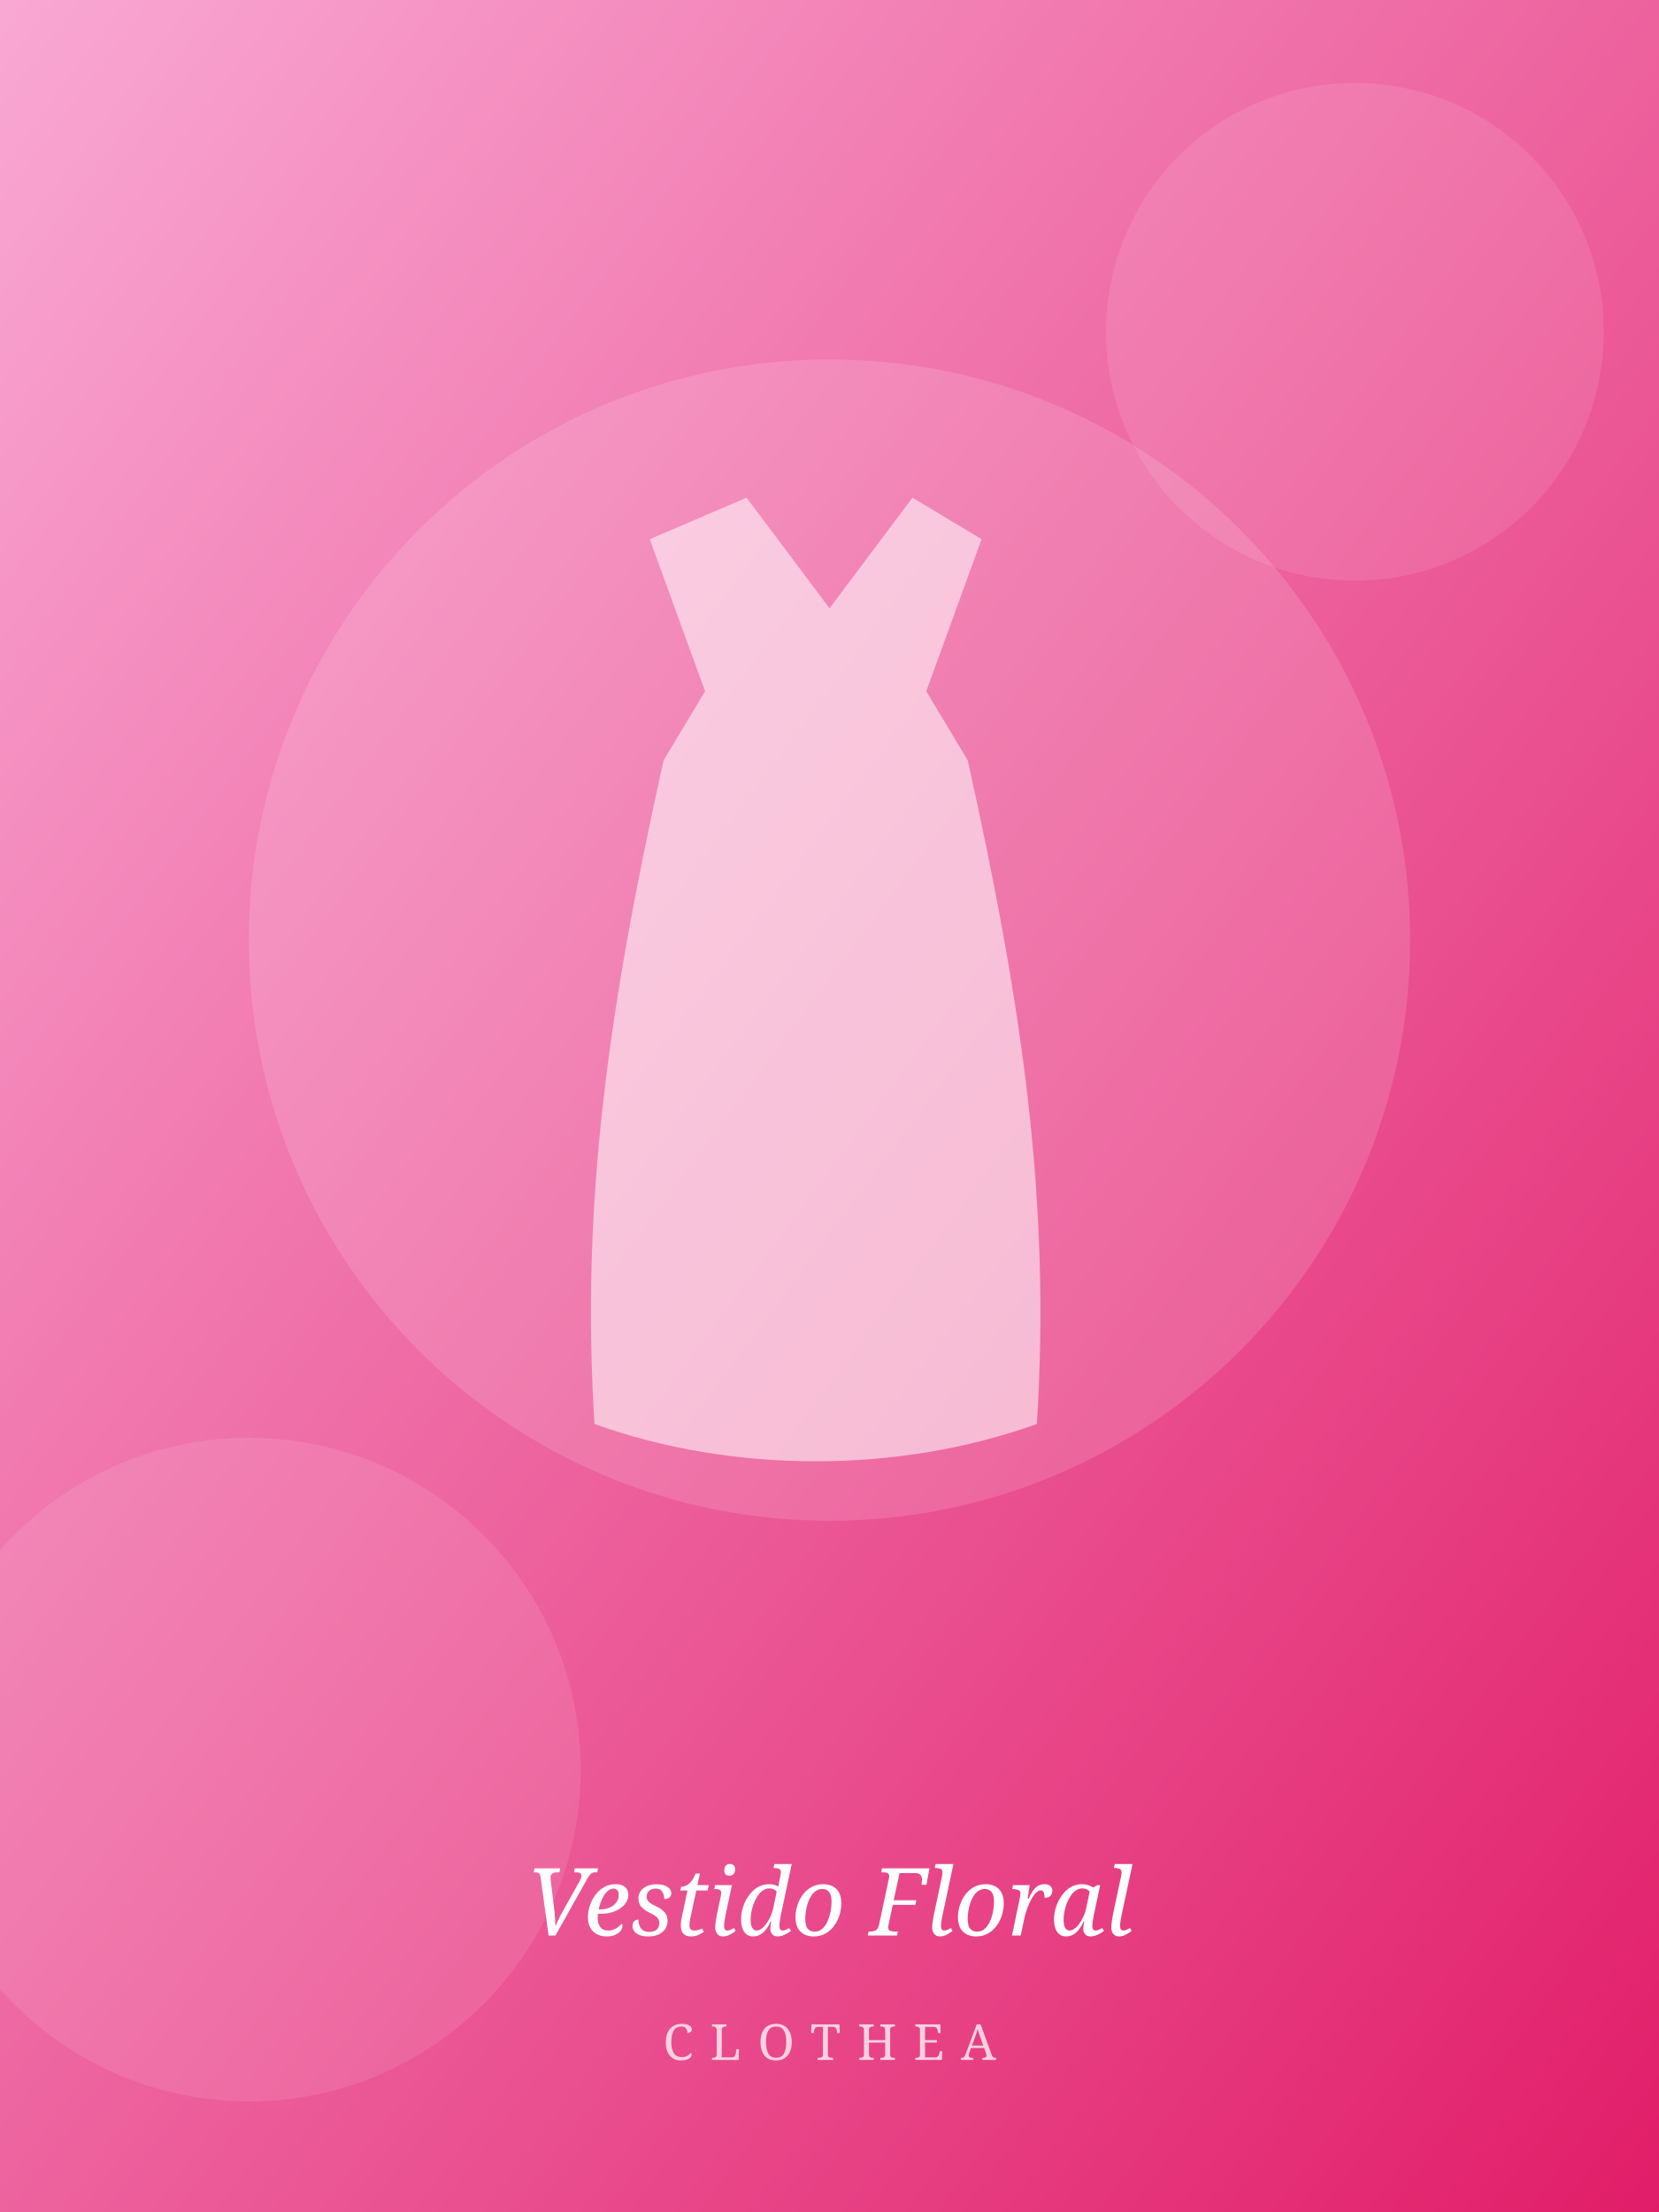
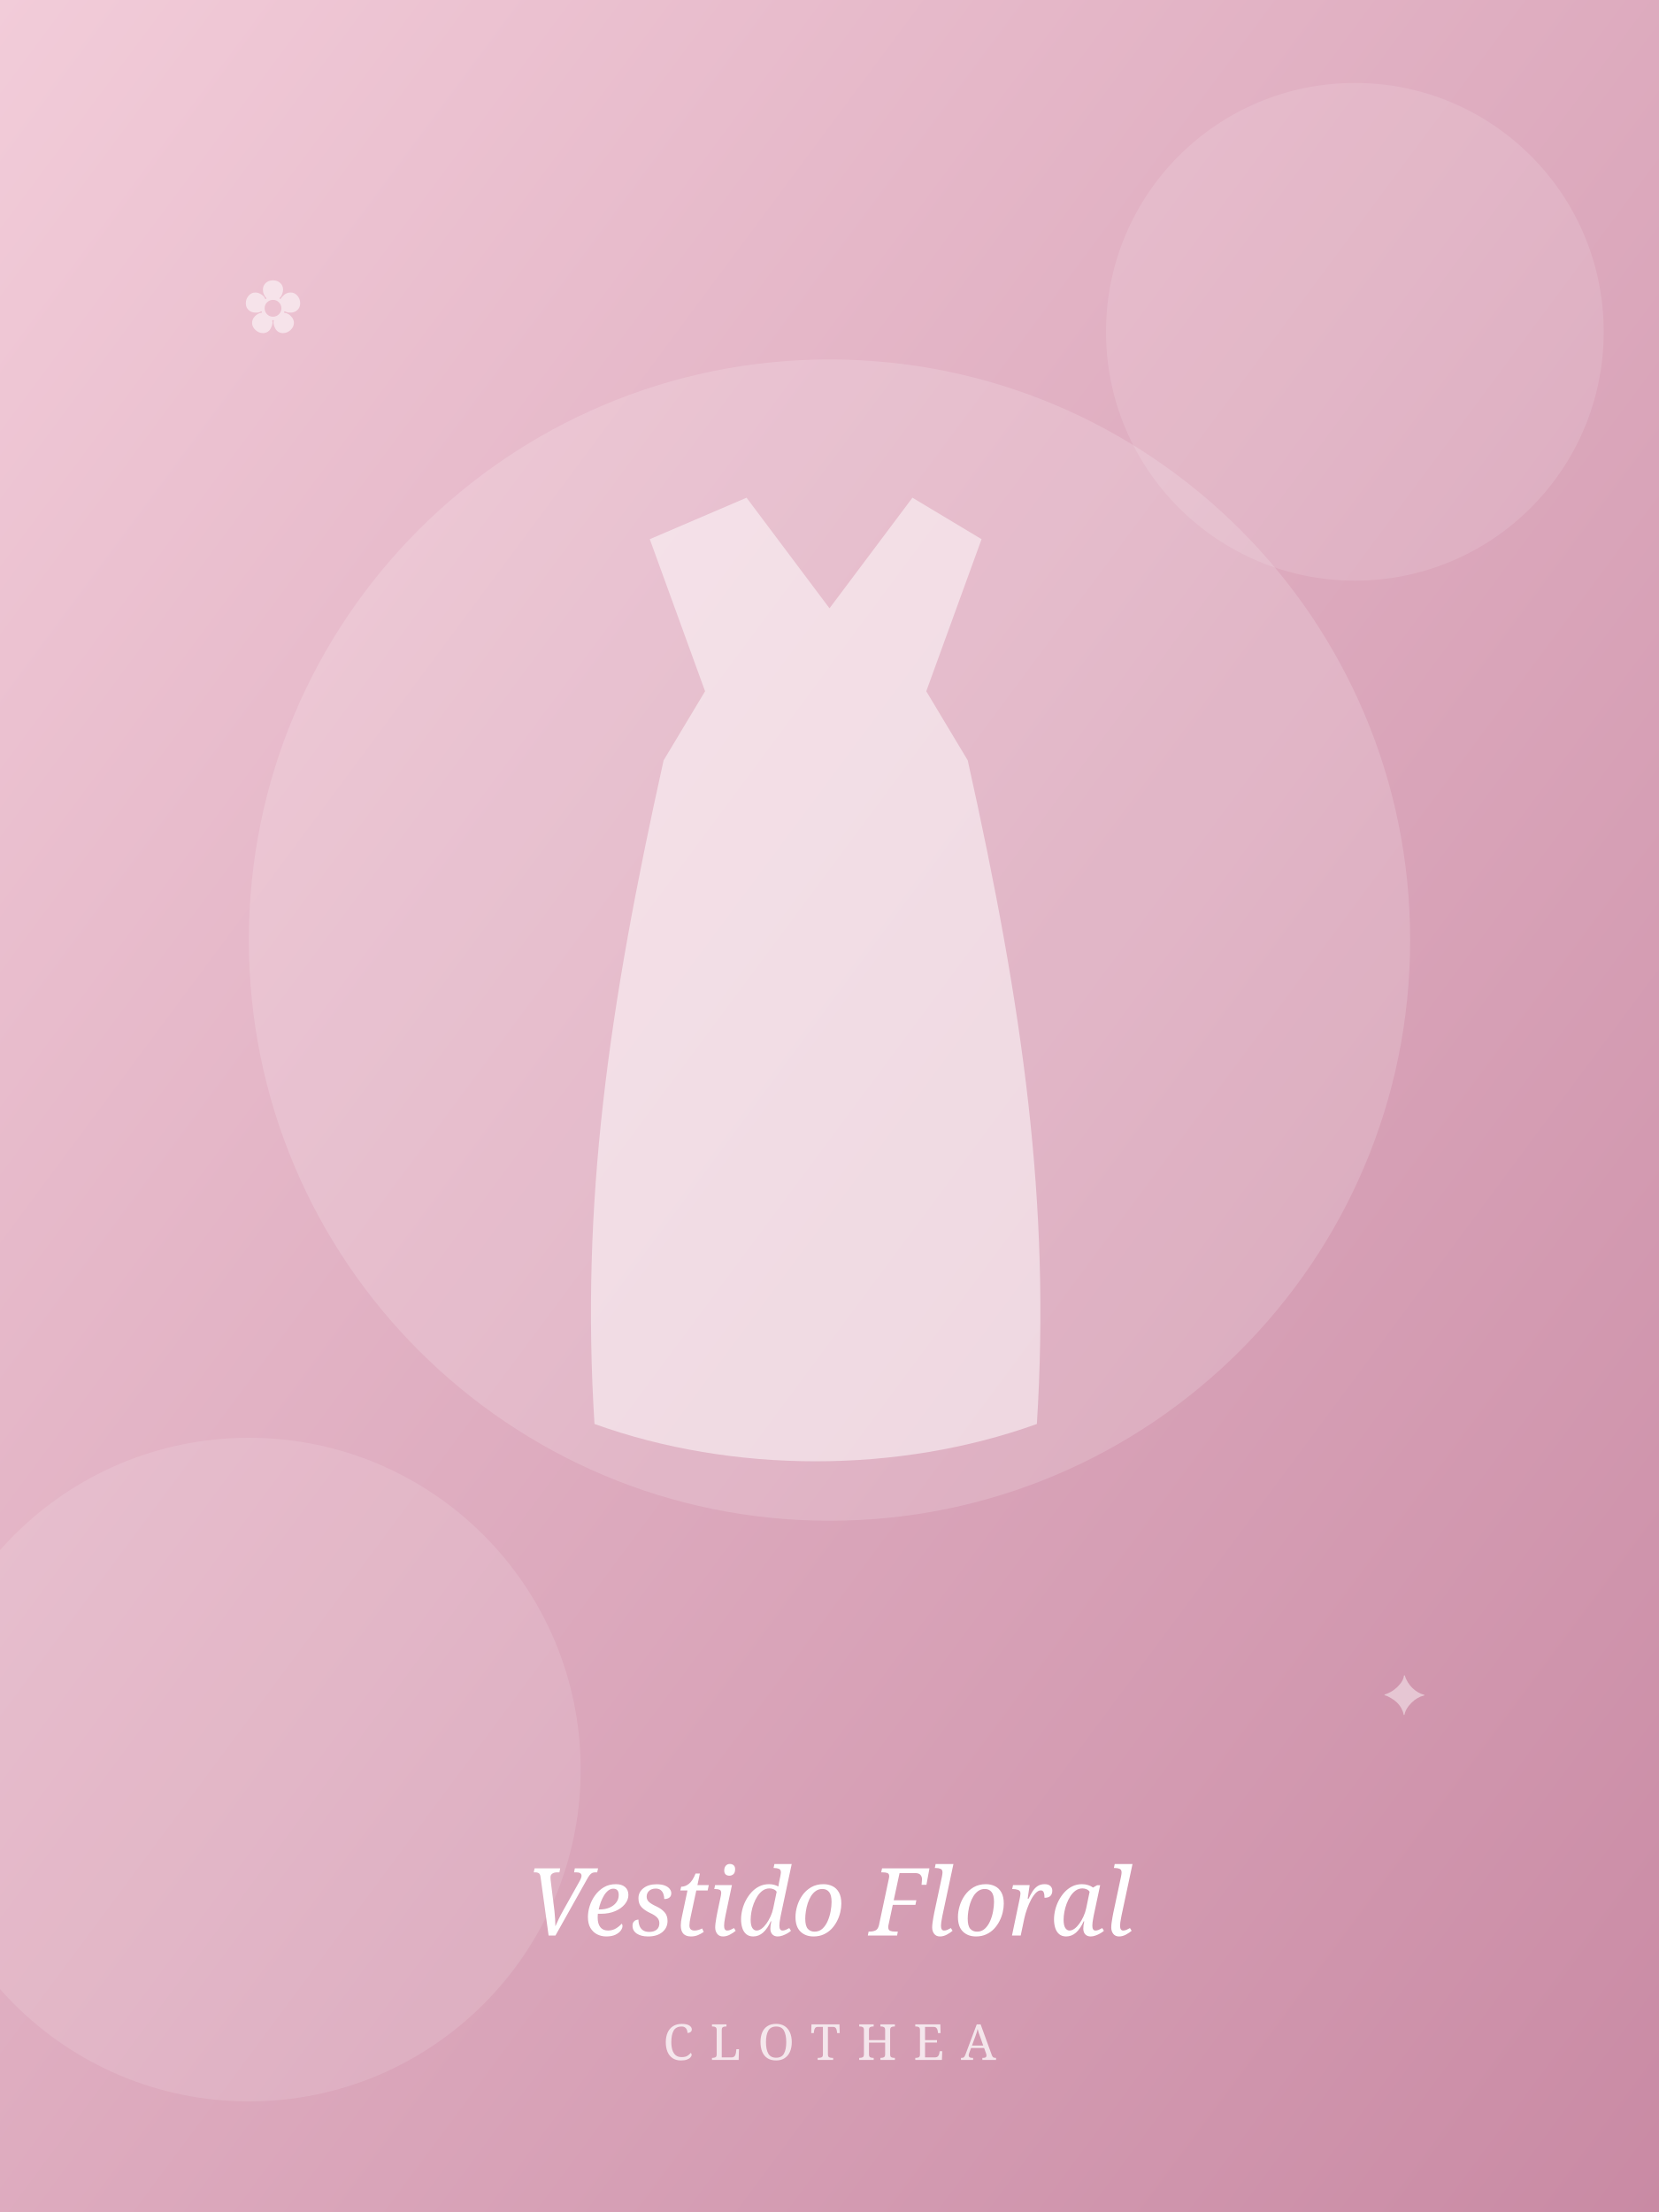
<svg xmlns="http://www.w3.org/2000/svg" width="600" height="800" viewBox="0 0 600 800">
  <defs>
    <linearGradient id="bg" x1="0" y1="0" x2="1" y2="1">
-       <stop offset="0" stop-color="#f9a8d4" />
-       <stop offset="1" stop-color="#e11d68" />
+       <stop offset="0" stop-color="#f2ccd9" />
+       <stop offset="1" stop-color="#c98aa4" />
    </linearGradient>
  </defs>
  <rect width="600" height="800" fill="url(#bg)" />
-   <circle cx="300" cy="340" r="210" fill="rgba(255,255,255,0.14)" />
-   <circle cx="490" cy="120" r="90" fill="rgba(255,255,255,0.10)" />
-   <circle cx="90" cy="640" r="120" fill="rgba(255,255,255,0.10)" />
-   <path d="M270 180 l30 40 l30 -40 l25 15 -20 55 15 25 c20 90 30 160 25 240 -50 18 -110 18 -160 0 -5 -80 5 -150 25 -240 l15 -25 -20 -55 z" fill="rgba(255,255,255,0.55)" />
+   <circle cx="300" cy="340" r="210" fill="rgba(255,255,255,0.16)" />
+   <circle cx="490" cy="120" r="90" fill="rgba(255,255,255,0.12)" />
+   <circle cx="90" cy="640" r="120" fill="rgba(255,255,255,0.12)" />
+   <text x="88" y="120" font-family="Georgia, serif" font-size="26" fill="rgba(255,255,255,0.55)">✿</text>
+   <text x="500" y="620" font-family="Georgia, serif" font-size="20" fill="rgba(255,255,255,0.45)">✦</text>
+   <path d="M270 180 l30 40 l30 -40 l25 15 -20 55 15 25 c20 90 30 160 25 240 -50 18 -110 18 -160 0 -5 -80 5 -150 25 -240 l15 -25 -20 -55 z" fill="rgba(255,255,255,0.5)" />
  <text x="300" y="700" font-family="Georgia, serif" font-size="34" font-style="italic" text-anchor="middle" fill="#ffffff">Vestido Floral</text>
  <text x="300" y="745" font-family="Georgia, serif" font-size="18" letter-spacing="6" text-anchor="middle" fill="#ffffff" opacity="0.75">CLOTHEA</text>
</svg>
